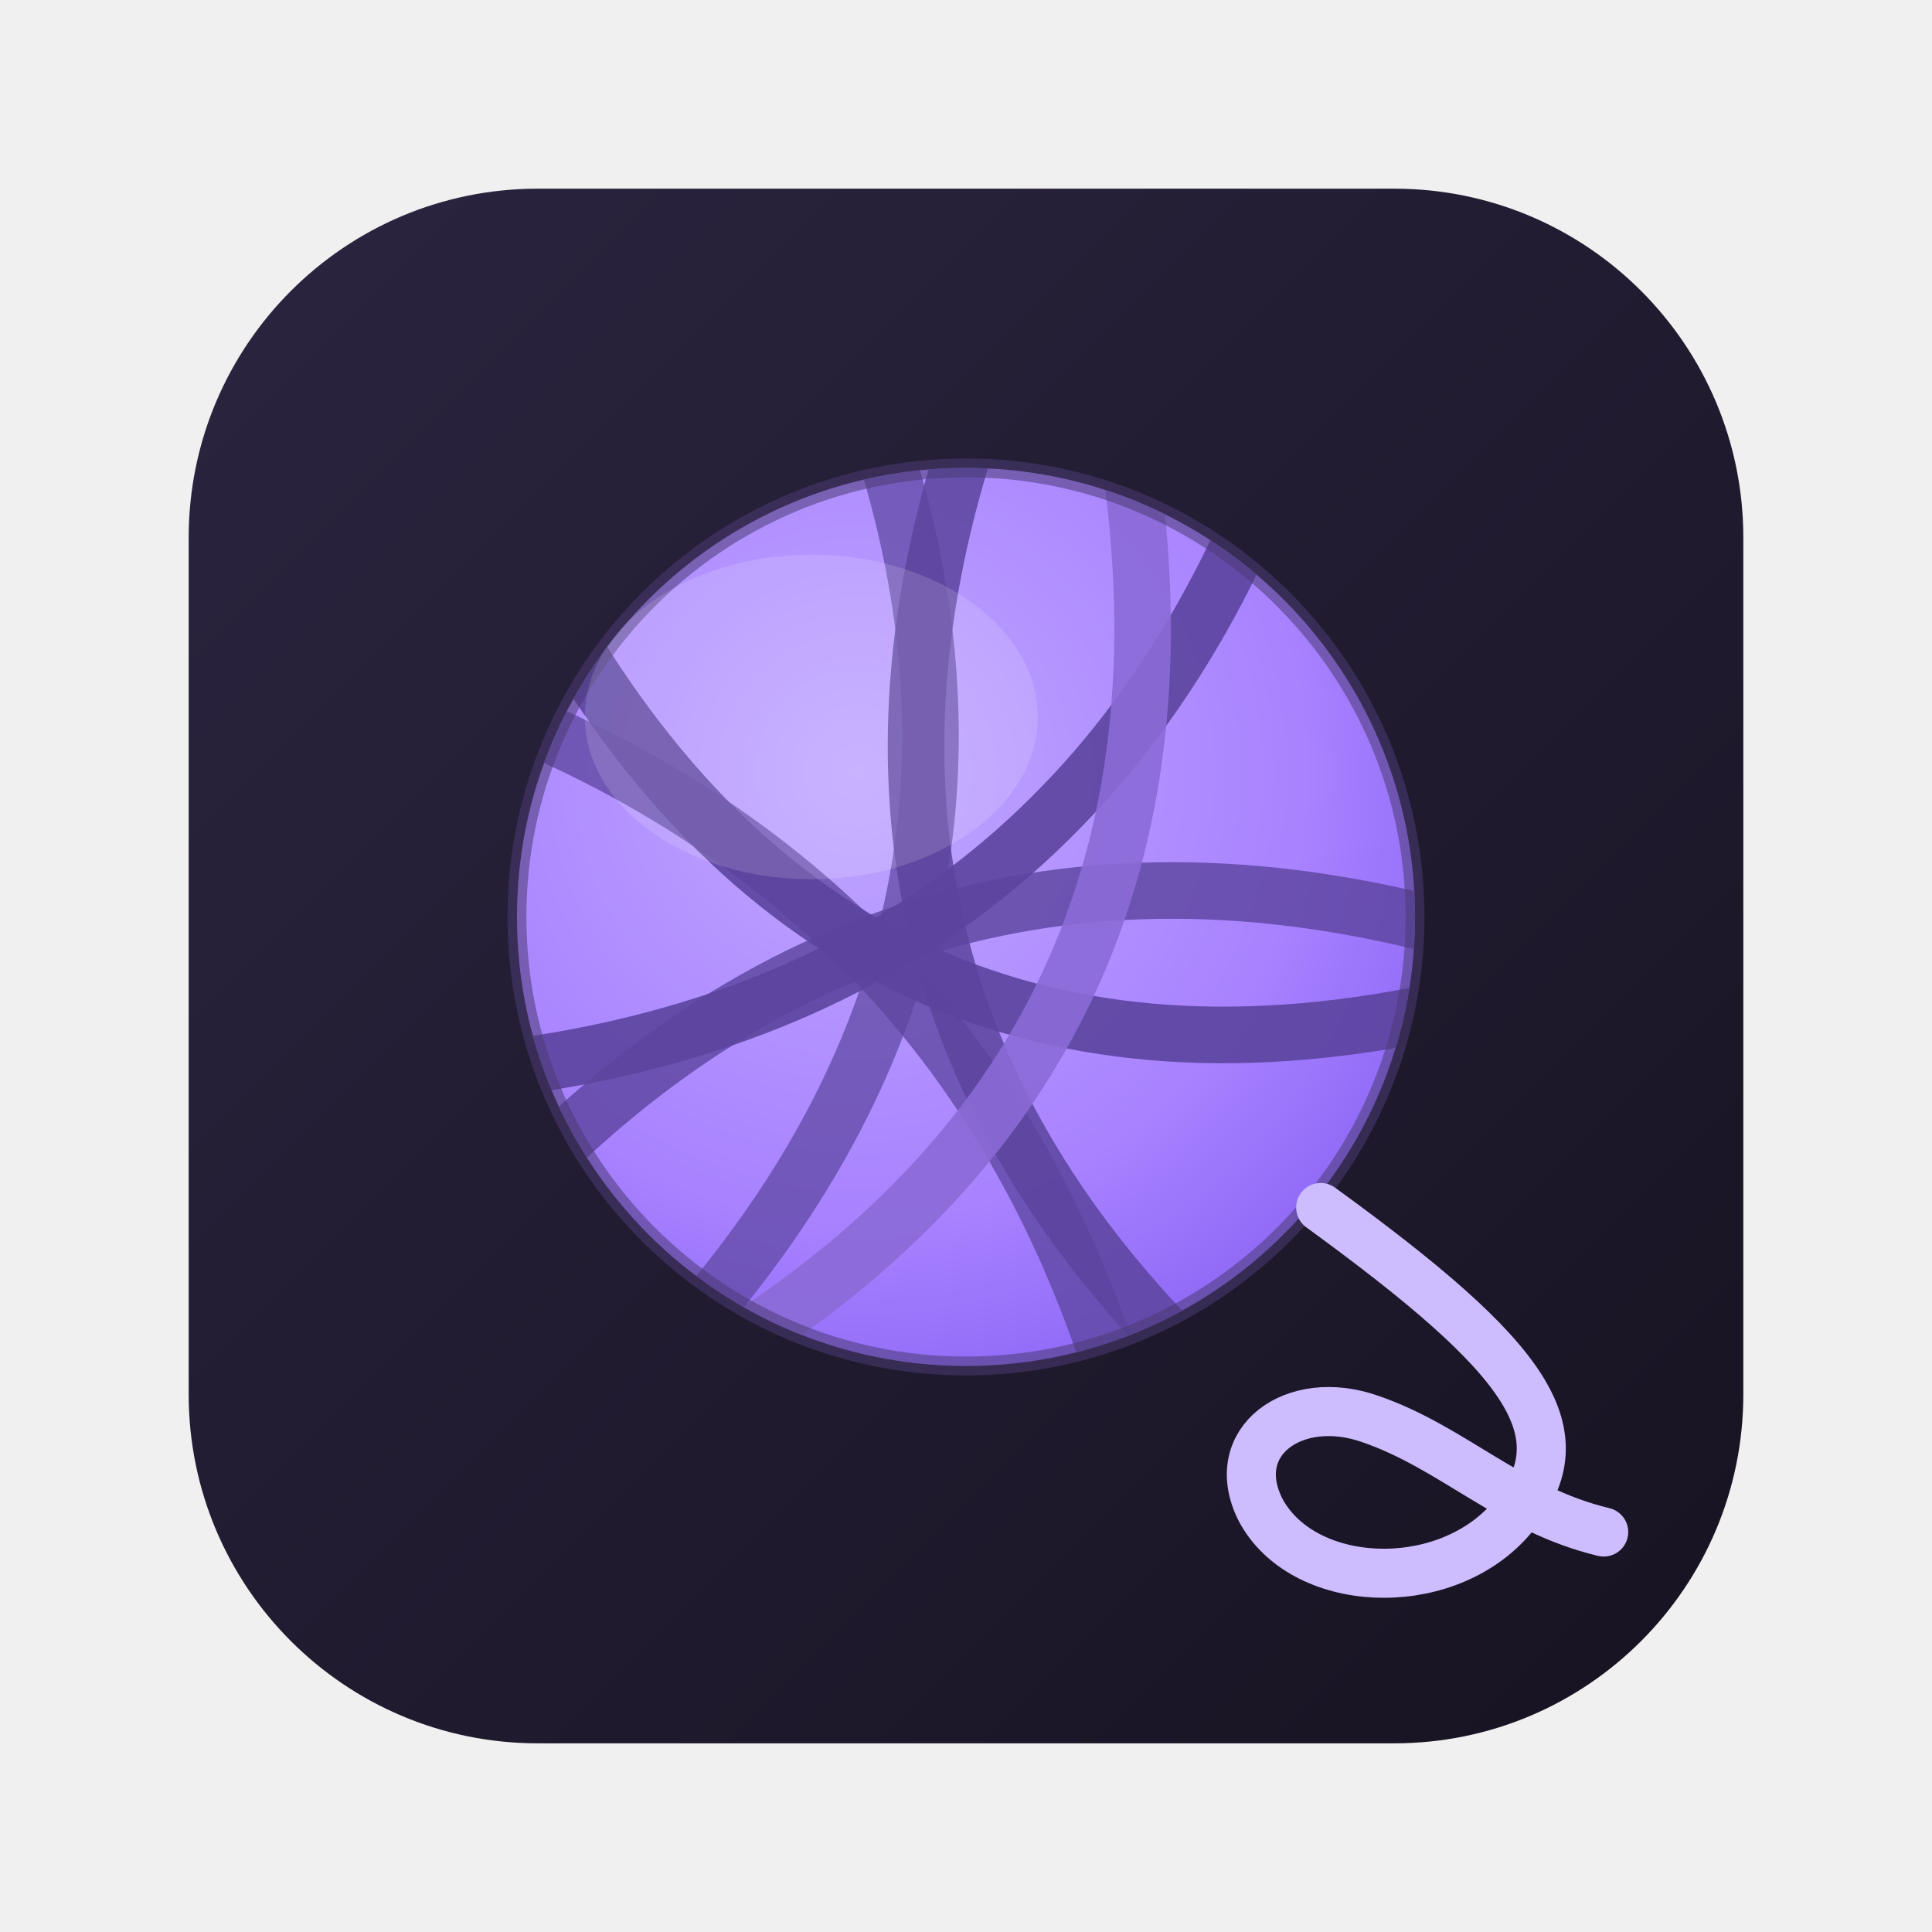
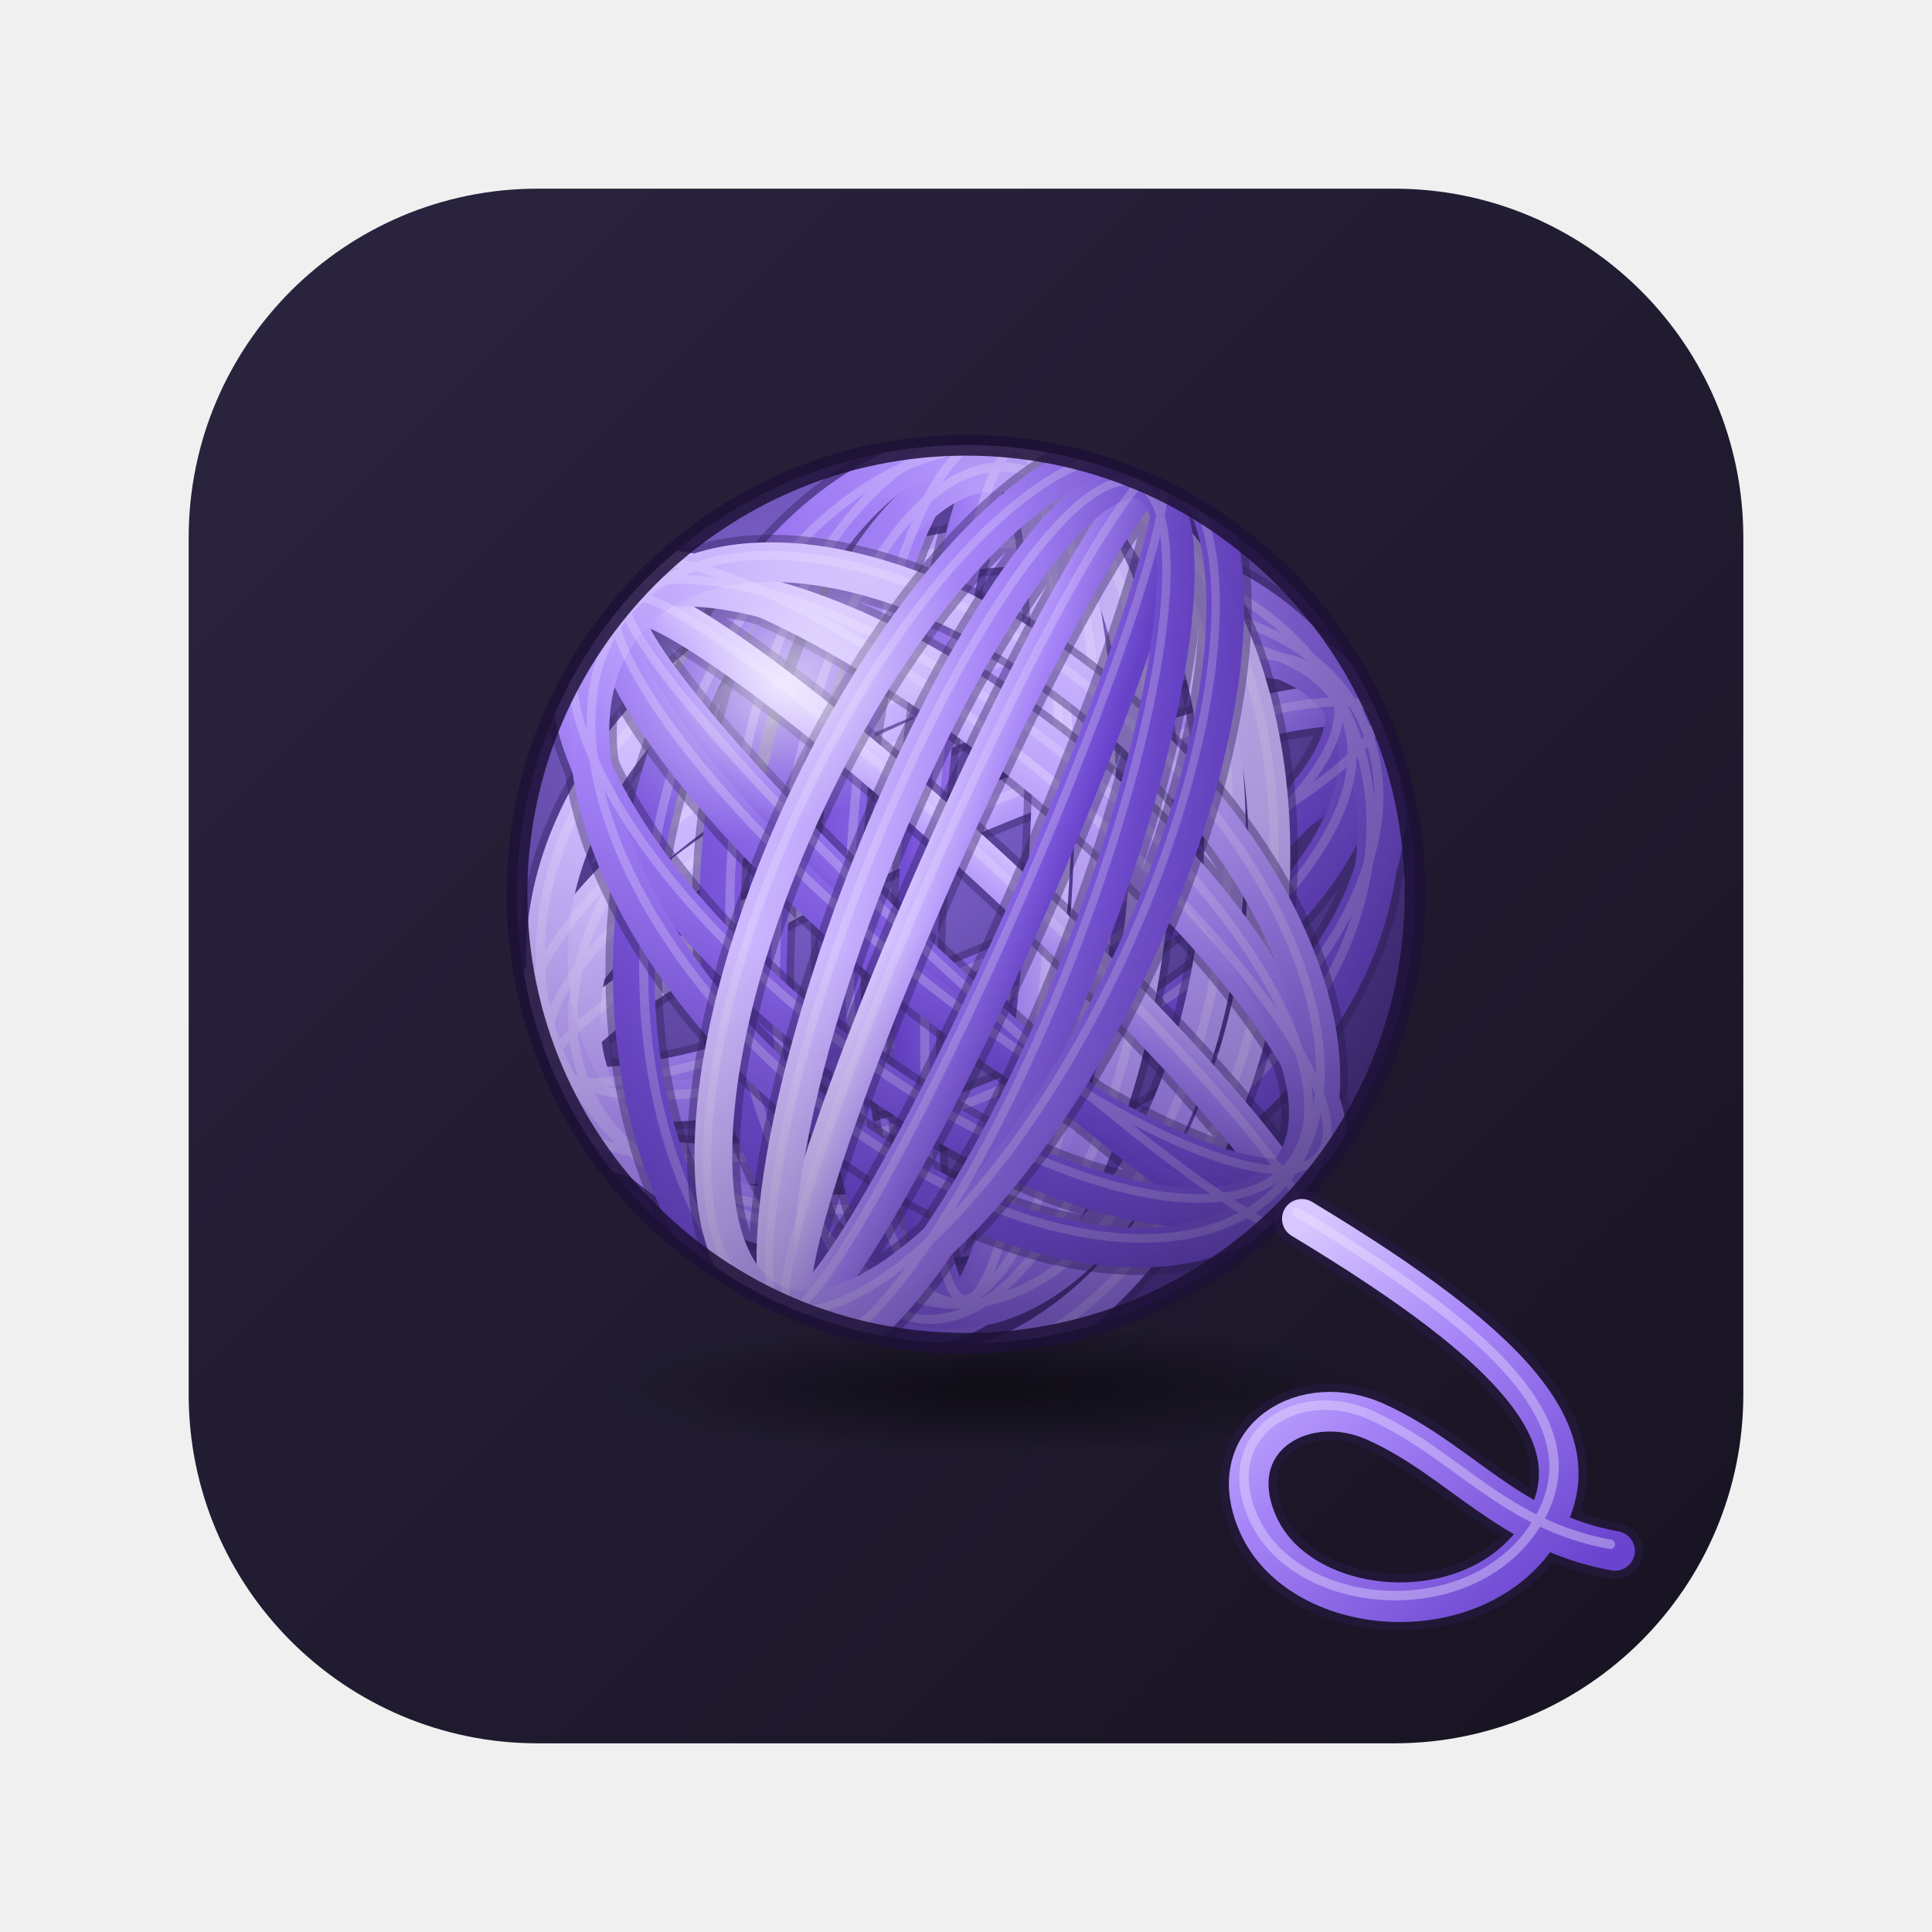
<svg xmlns="http://www.w3.org/2000/svg" width="1024" height="1024" viewBox="0 0 1024 1024">
  <defs>
    <linearGradient id="bg" x1="0" y1="0" x2="1" y2="1">
      <stop offset="0" stop-color="#2b2440" />
      <stop offset="1" stop-color="#171321" />
    </linearGradient>
-     <radialGradient id="ball" cx="0.38" cy="0.34" r="0.9">
-       <stop offset="0" stop-color="#c0a7ff" />
-       <stop offset="0.55" stop-color="#a882ff" />
-       <stop offset="1" stop-color="#7852ee" />
+     <linearGradient id="yarn" x1="0.12" y1="0.05" x2="0.88" y2="0.95">
+       <stop offset="0" stop-color="#d7c6ff" />
+       <stop offset="0.42" stop-color="#a684f7" />
+       <stop offset="1" stop-color="#6a44cf" />
+     </linearGradient>
+     <radialGradient id="core" cx="0.36" cy="0.30" r="0.92">
+       <stop offset="0" stop-color="#8468d4" />
+       <stop offset="1" stop-color="#432c7e" />
+     </radialGradient>
+     <radialGradient id="volume" cx="0.34" cy="0.28" r="0.95">
+       <stop offset="0.30" stop-color="#1a0f38" stop-opacity="0" />
+       <stop offset="0.68" stop-color="#1a0f38" stop-opacity="0.30" />
+       <stop offset="0.88" stop-color="#150b2e" stop-opacity="0.56" />
+       <stop offset="1" stop-color="#0d0620" stop-opacity="0.85" />
+     </radialGradient>
+     <radialGradient id="spec" cx="0.5" cy="0.5" r="0.5">
+       <stop offset="0" stop-color="#ffffff" stop-opacity="0.62" />
+       <stop offset="0.6" stop-color="#ffffff" stop-opacity="0.18" />
+       <stop offset="1" stop-color="#ffffff" stop-opacity="0" />
+     </radialGradient>
+     <radialGradient id="contact" cx="0.5" cy="0.5" r="0.5">
+       <stop offset="0" stop-color="#000000" stop-opacity="0.5" />
+       <stop offset="1" stop-color="#000000" stop-opacity="0" />
    </radialGradient>
    <clipPath id="ballclip">
-       <circle cx="512" cy="486" r="238" />
+       <circle cx="512" cy="474" r="238" />
    </clipPath>
  </defs>
  <rect x="100" y="100" width="824" height="824" rx="185" fill="url(#bg)" />
-   <circle cx="512" cy="486" r="238" fill="url(#ball)" />
+   <ellipse cx="526" cy="736" rx="204.68" ry="34" fill="url(#contact)" />
+   <circle cx="512" cy="474" r="238" fill="url(#core)" />
  <g clip-path="url(#ballclip)" fill="none" stroke-linecap="round">
-     <g stroke="#5b449e" stroke-width="30">
-       <path d="M 240 380 Q 512 560 784 400" transform="rotate(-38 512 486)" opacity="0.9" />
-       <path d="M 240 560 Q 512 400 784 580" transform="rotate(-16 512 486)" opacity="0.8" />
-       <path d="M 250 430 Q 512 620 774 420" transform="rotate(24 512 486)" opacity="0.9" />
-       <path d="M 250 600 Q 512 470 774 610" transform="rotate(47 512 486)" opacity="0.75" />
-       <path d="M 260 420 Q 512 580 764 430" transform="rotate(76 512 486)" opacity="0.85" />
-       <path d="M 260 580 Q 512 440 764 600" transform="rotate(100 512 486)" opacity="0.7" />
+     <g stroke="#33215f" stroke-width="30" opacity="0.42">
+       <ellipse cx="514.1" cy="476.1" rx="237.7" ry="40.0" transform="rotate(-23.44 512 474)" />
+       <ellipse cx="508.3" cy="462.9" rx="228.8" ry="74.0" transform="rotate(-25.13 512 474)" />
+       <ellipse cx="499.1" cy="473.0" rx="237.3" ry="108.0" transform="rotate(-24.39 512 474)" />
+       <ellipse cx="516.4" cy="485.5" rx="227.3" ry="142.0" transform="rotate(-25.82 512 474)" />
+       <ellipse cx="510.5" cy="472.8" rx="227.2" ry="176.0" transform="rotate(-22.76 512 474)" />
    </g>
-     <path d="M 245 470 Q 512 640 779 450" transform="rotate(-64 512 486)" stroke="#8b6ad6" stroke-width="30" opacity="0.9" />
+     <g stroke="url(#yarn)" stroke-width="22">
+       <ellipse cx="514.1" cy="476.1" rx="237.7" ry="40.0" transform="rotate(-23.44 512 474)" />
+       <ellipse cx="508.3" cy="462.9" rx="228.8" ry="74.0" transform="rotate(-25.13 512 474)" />
+       <ellipse cx="499.1" cy="473.0" rx="237.3" ry="108.0" transform="rotate(-24.39 512 474)" />
+       <ellipse cx="516.4" cy="485.5" rx="227.3" ry="142.0" transform="rotate(-25.82 512 474)" />
+       <ellipse cx="510.5" cy="472.8" rx="227.2" ry="176.0" transform="rotate(-22.76 512 474)" />
+     </g>
+     <g stroke="#efe7ff" stroke-width="4.8" opacity="0.26">
+       <ellipse cx="511.6" cy="472.6" rx="237.7" ry="38.5" transform="rotate(-23.44 512 474)" />
+       <ellipse cx="505.8" cy="459.4" rx="228.8" ry="72.5" transform="rotate(-25.13 512 474)" />
+       <ellipse cx="496.6" cy="469.5" rx="237.3" ry="106.5" transform="rotate(-24.39 512 474)" />
+       <ellipse cx="513.9" cy="482.0" rx="227.3" ry="140.5" transform="rotate(-25.82 512 474)" />
+       <ellipse cx="508.0" cy="469.3" rx="227.2" ry="174.5" transform="rotate(-22.76 512 474)" />
+     </g>
+     <g stroke="#33215f" stroke-width="30" opacity="0.42">
+       <ellipse cx="502.8" cy="464.8" rx="226.4" ry="34.0" transform="rotate(93.52 512 474)" />
+       <ellipse cx="501.1" cy="473.9" rx="229.4" ry="67.0" transform="rotate(92.89 512 474)" />
+       <ellipse cx="513.9" cy="477.7" rx="226.9" ry="100.0" transform="rotate(95.93 512 474)" />
+       <ellipse cx="500.2" cy="471.4" rx="231.5" ry="133.0" transform="rotate(94.35 512 474)" />
+       <ellipse cx="522.8" cy="480.0" rx="247.3" ry="166.0" transform="rotate(99.03 512 474)" />
+     </g>
+     <g stroke="url(#yarn)" stroke-width="22">
+       <ellipse cx="502.8" cy="464.8" rx="226.4" ry="34.0" transform="rotate(93.52 512 474)" />
+       <ellipse cx="501.1" cy="473.9" rx="229.4" ry="67.0" transform="rotate(92.89 512 474)" />
+       <ellipse cx="513.9" cy="477.7" rx="226.9" ry="100.0" transform="rotate(95.93 512 474)" />
+       <ellipse cx="500.2" cy="471.4" rx="231.5" ry="133.0" transform="rotate(94.35 512 474)" />
+       <ellipse cx="522.8" cy="480.0" rx="247.3" ry="166.0" transform="rotate(99.03 512 474)" />
+     </g>
+     <g stroke="#efe7ff" stroke-width="4.8" opacity="0.26">
+       <ellipse cx="500.3" cy="461.3" rx="226.4" ry="32.5" transform="rotate(93.52 512 474)" />
+       <ellipse cx="498.6" cy="470.4" rx="229.4" ry="65.5" transform="rotate(92.89 512 474)" />
+       <ellipse cx="511.4" cy="474.2" rx="226.9" ry="98.5" transform="rotate(95.93 512 474)" />
+       <ellipse cx="497.7" cy="467.9" rx="231.5" ry="131.5" transform="rotate(94.35 512 474)" />
+       <ellipse cx="520.3" cy="476.5" rx="247.3" ry="164.5" transform="rotate(99.03 512 474)" />
+     </g>
+     <g stroke="#33215f" stroke-width="29" opacity="0.42">
+       <ellipse cx="523.3" cy="485.3" rx="247.0" ry="30.0" transform="rotate(43.04 512 474)" />
+       <ellipse cx="506.4" cy="464.7" rx="240.7" ry="64.0" transform="rotate(39.67 512 474)" />
+       <ellipse cx="502.0" cy="483.7" rx="236.0" ry="98.0" transform="rotate(38.01 512 474)" />
+       <ellipse cx="511.3" cy="482.1" rx="230.4" ry="132.0" transform="rotate(41.36 512 474)" />
+     </g>
+     <g stroke="url(#yarn)" stroke-width="21">
+       <ellipse cx="523.3" cy="485.3" rx="247.0" ry="30.0" transform="rotate(43.04 512 474)" />
+       <ellipse cx="506.4" cy="464.7" rx="240.7" ry="64.0" transform="rotate(39.67 512 474)" />
+       <ellipse cx="502.0" cy="483.7" rx="236.0" ry="98.0" transform="rotate(38.01 512 474)" />
+       <ellipse cx="511.3" cy="482.1" rx="230.4" ry="132.0" transform="rotate(41.36 512 474)" />
+     </g>
+     <g stroke="#efe7ff" stroke-width="4.6" opacity="0.26">
+       <ellipse cx="520.8" cy="481.8" rx="247.0" ry="28.5" transform="rotate(43.04 512 474)" />
+       <ellipse cx="503.9" cy="461.2" rx="240.7" ry="62.5" transform="rotate(39.67 512 474)" />
+       <ellipse cx="499.5" cy="480.2" rx="236.0" ry="96.5" transform="rotate(38.01 512 474)" />
+       <ellipse cx="508.8" cy="478.6" rx="230.4" ry="130.5" transform="rotate(41.36 512 474)" />
+     </g>
+     <g stroke="#33215f" stroke-width="28" opacity="0.42">
+       <ellipse cx="518.7" cy="480.7" rx="242.4" ry="26.0" transform="rotate(-66.19 512 474)" />
+       <ellipse cx="503.9" cy="482.6" rx="246.4" ry="61.0" transform="rotate(-68.68 512 474)" />
+       <ellipse cx="519.2" cy="472.6" rx="246.6" ry="96.0" transform="rotate(-65.04 512 474)" />
+     </g>
+     <g stroke="url(#yarn)" stroke-width="20">
+       <ellipse cx="518.7" cy="480.7" rx="242.4" ry="26.0" transform="rotate(-66.19 512 474)" />
+       <ellipse cx="503.9" cy="482.6" rx="246.4" ry="61.0" transform="rotate(-68.68 512 474)" />
+       <ellipse cx="519.2" cy="472.6" rx="246.6" ry="96.0" transform="rotate(-65.04 512 474)" />
+     </g>
+     <g stroke="#efe7ff" stroke-width="4.4" opacity="0.26">
+       <ellipse cx="516.2" cy="477.2" rx="242.4" ry="24.5" transform="rotate(-66.19 512 474)" />
+       <ellipse cx="501.4" cy="479.1" rx="246.4" ry="59.5" transform="rotate(-68.68 512 474)" />
+       <ellipse cx="516.7" cy="469.1" rx="246.6" ry="94.5" transform="rotate(-65.04 512 474)" />
+     </g>
  </g>
-   <circle cx="512" cy="486" r="238" fill="none" stroke="#4a3a75" stroke-width="10" opacity="0.55" />
-   <path d="M 700 640 C 810 720 840 760 800 806 C 764 846 690 842 668 800 C 650 764 686 738 726 752 C 770 767 800 800 850 812" fill="none" stroke="#cdbdff" stroke-width="26" stroke-linecap="round" />
-   <ellipse cx="430" cy="380" rx="120" ry="86" fill="#ffffff" opacity="0.14" />
+   <circle cx="512" cy="474" r="238" fill="url(#volume)" />
+   <ellipse cx="416" cy="362" rx="104" ry="74" transform="rotate(-28 416 362)" fill="url(#spec)" />
+   <circle cx="512" cy="474" r="238" fill="none" stroke="#1c1036" stroke-width="11" opacity="0.85" />
+   <g fill="none" stroke-linecap="round">
+     <path d="M 690 646 C 806 716 852 766 812 818 C 774 866 686 856 666 806 C 648 762 692 736 730 754 C 774 774 800 812 856 822" stroke="#2a1a4e" stroke-width="30" opacity="0.45" />
+     <path d="M 690 646 C 806 716 852 766 812 818 C 774 866 686 856 666 806 C 648 762 692 736 730 754 C 774 774 800 812 856 822" stroke="url(#yarn)" stroke-width="21" />
+     <path d="M 690 646 C 806 716 852 766 812 818 C 774 866 686 856 666 806 C 648 762 692 736 730 754 C 774 774 800 812 856 822" stroke="#efe7ff" stroke-width="5.0" opacity="0.38" transform="translate(-2.5 -3.5)" />
+   </g>
</svg>
